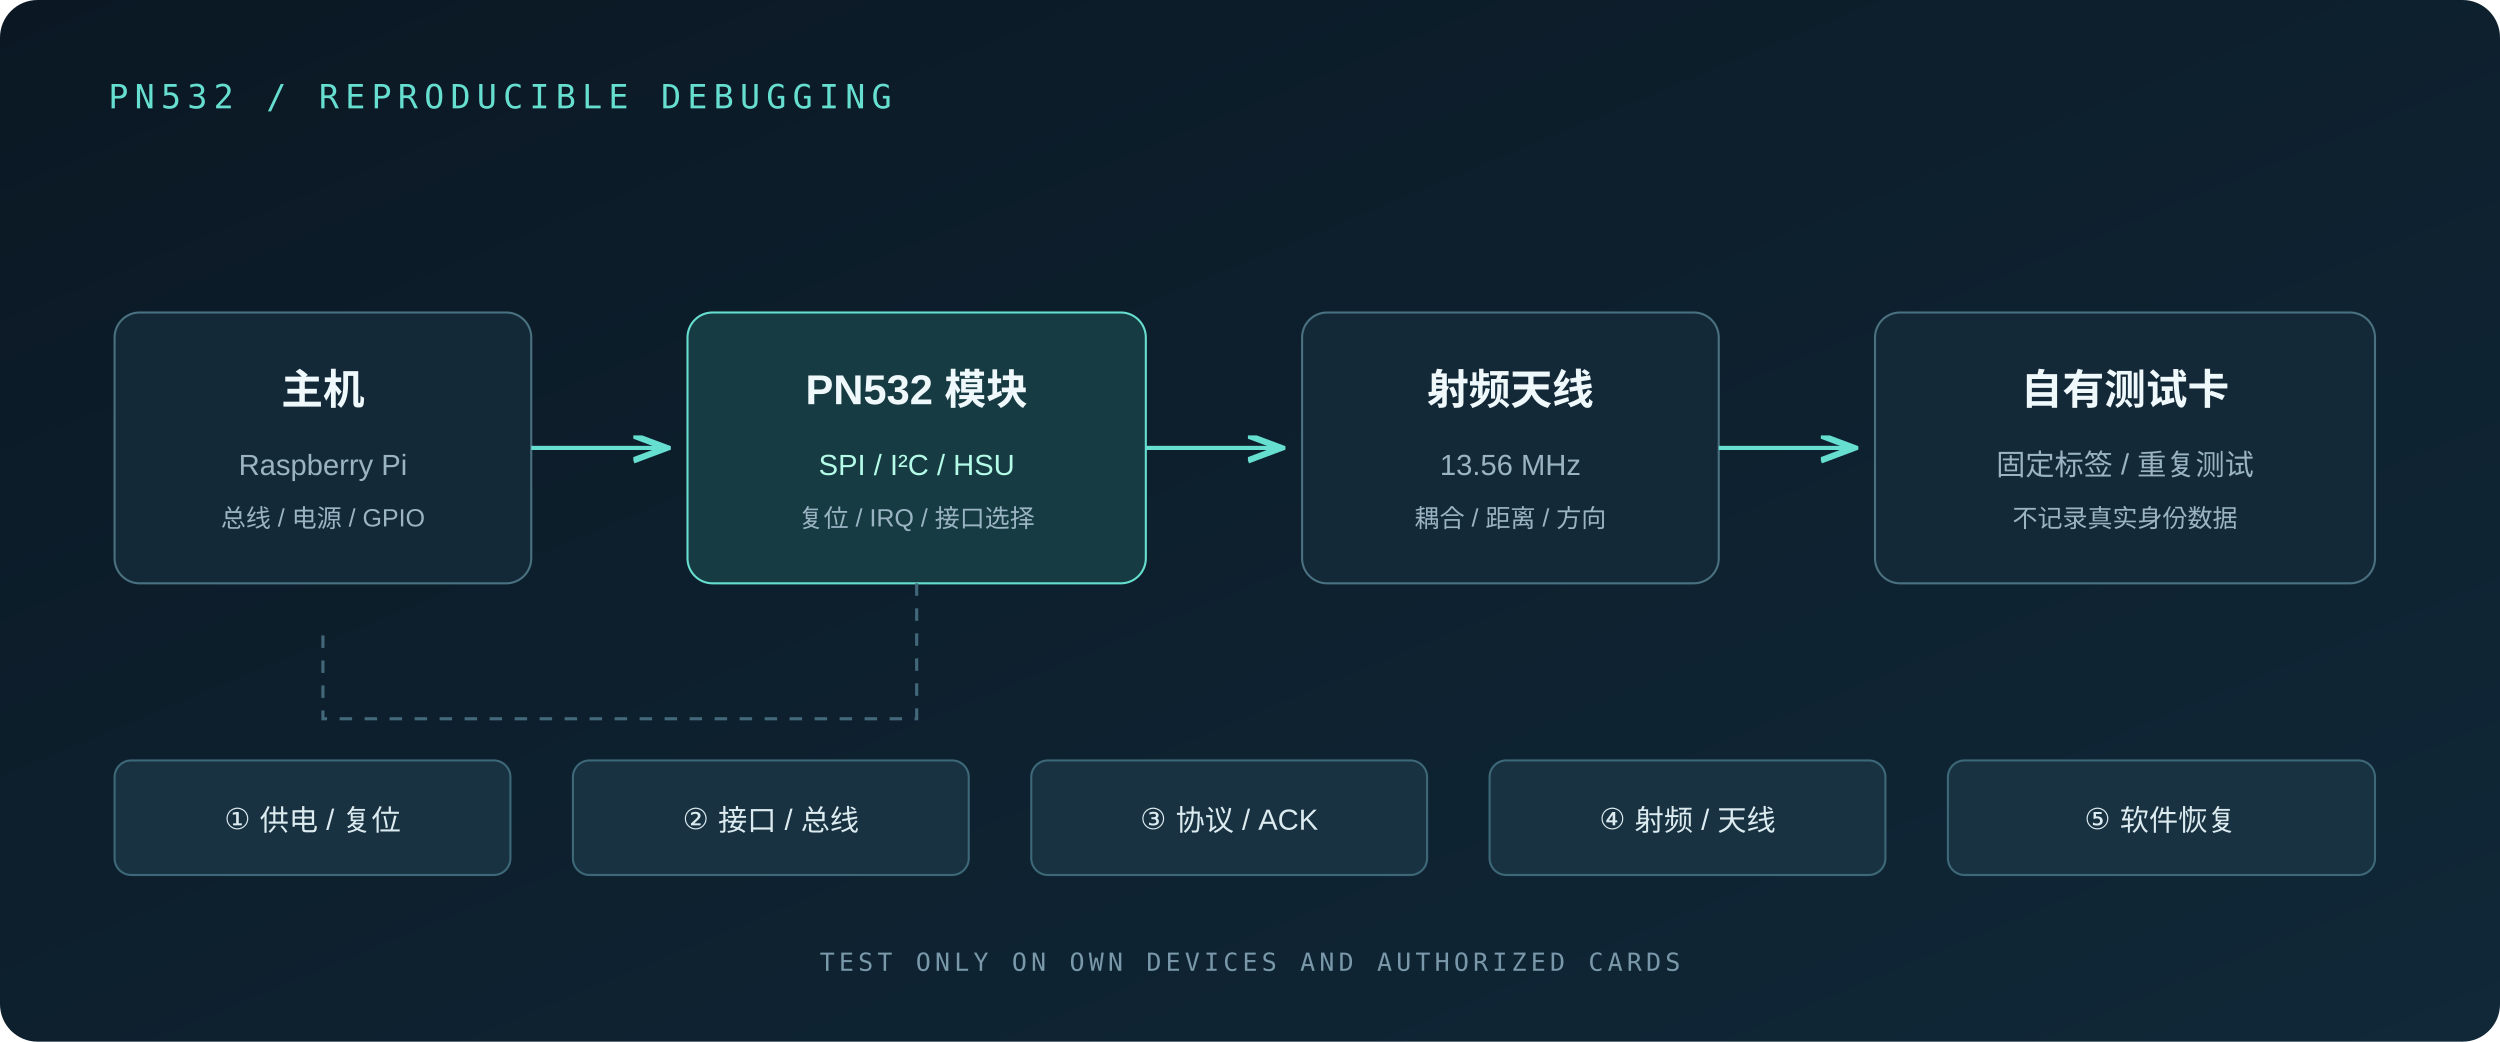
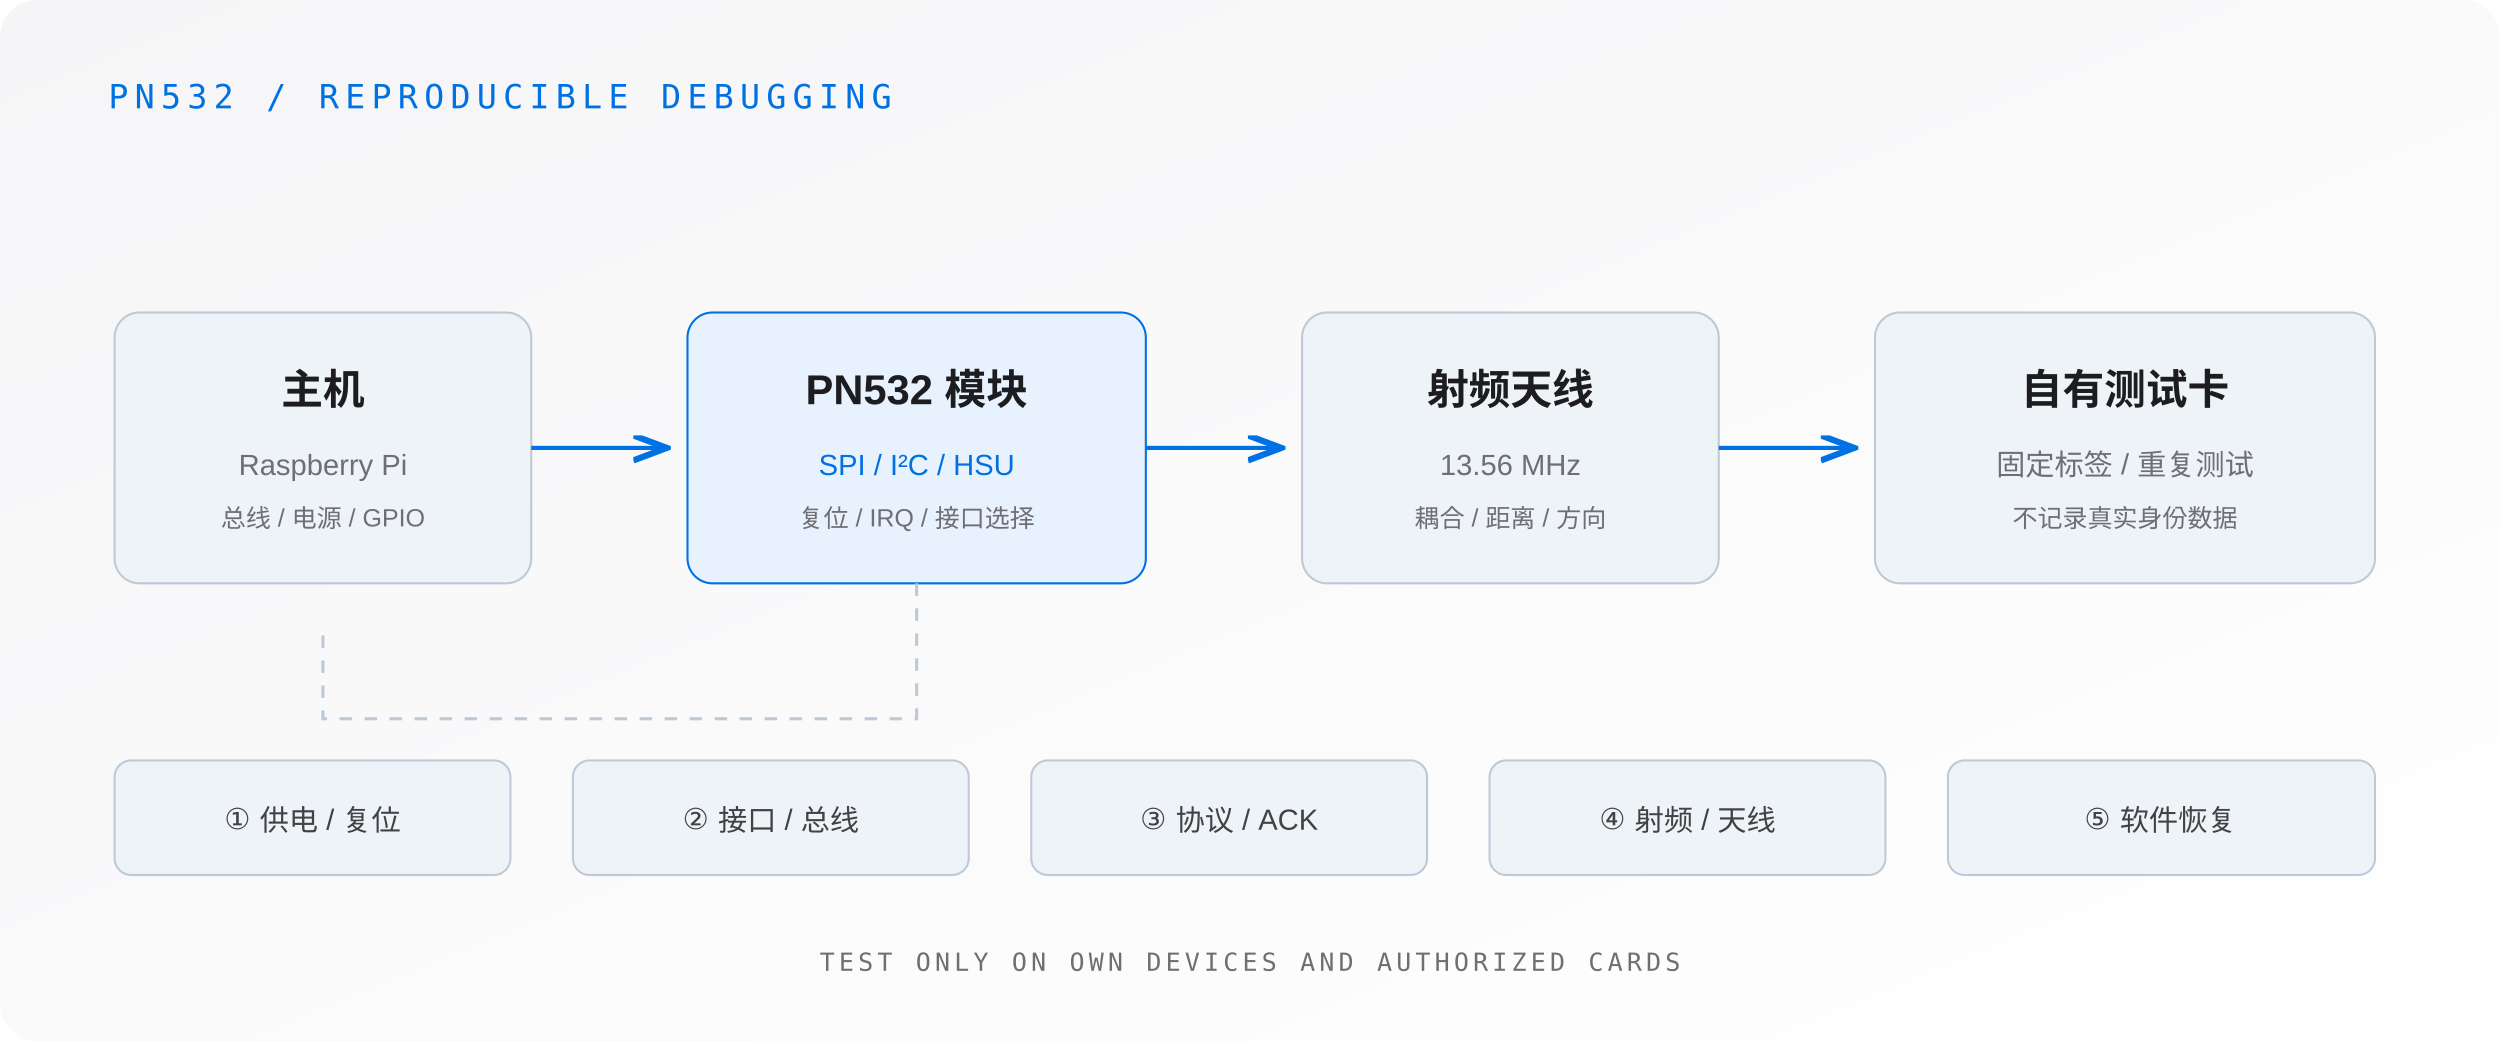
<svg xmlns="http://www.w3.org/2000/svg" viewBox="0 0 1200 500" role="img">
  <defs>
    <linearGradient id="bg" x2="1" y2="1">
-       <stop stop-color="#0b1824" />
-       <stop offset="1" stop-color="#102838" />
+       <stop stop-color="#f5f5f7" />
+       <stop offset="1" stop-color="#ffffff" />
    </linearGradient>
    <marker id="a" markerWidth="9" markerHeight="9" refX="8" refY="3" orient="auto">
-       <path d="M0 0L8 3L0 6" fill="none" stroke="#66dfd0" stroke-width="1.5" />
+       <path d="M0 0L8 3L0 6" fill="none" stroke="#0071e3" stroke-width="1.5" />
    </marker>
  </defs>
  <rect width="1200" height="500" rx="18" fill="url(#bg)" />
-   <text x="52" y="52" fill="#66dfd0" font-family="monospace" font-size="16" letter-spacing="3">PN532 / REPRODUCIBLE DEBUGGING</text>
+   <text x="52" y="52" fill="#0071e3" font-family="monospace" font-size="16" letter-spacing="3">PN532 / REPRODUCIBLE DEBUGGING</text>
  <g font-family="Arial,'Microsoft YaHei',sans-serif">
-     <rect x="55" y="150" width="200" height="130" rx="12" fill="#142938" stroke="#4a7180" />
-     <text x="155" y="194" text-anchor="middle" fill="#eff8fa" font-size="20" font-weight="700">主机</text>
-     <text x="155" y="228" text-anchor="middle" fill="#9ab4c3" font-size="14">Raspberry Pi</text>
-     <text x="155" y="253" text-anchor="middle" fill="#9ab4c3" font-size="12">总线 / 电源 / GPIO</text>
-     <path d="M255 215H320" stroke="#66dfd0" stroke-width="2" marker-end="url(#a)" />
-     <rect x="330" y="150" width="220" height="130" rx="12" fill="#173b43" stroke="#66dfd0" />
-     <text x="440" y="194" text-anchor="middle" fill="#eff8fa" font-size="20" font-weight="700">PN532 模块</text>
-     <text x="440" y="228" text-anchor="middle" fill="#b4fce8" font-size="14">SPI / I²C / HSU</text>
-     <text x="440" y="253" text-anchor="middle" fill="#9ab4c3" font-size="12">复位 / IRQ / 接口选择</text>
-     <path d="M550 215H615" stroke="#66dfd0" stroke-width="2" marker-end="url(#a)" />
-     <rect x="625" y="150" width="200" height="130" rx="12" fill="#142938" stroke="#4a7180" />
-     <text x="725" y="194" text-anchor="middle" fill="#eff8fa" font-size="20" font-weight="700">射频天线</text>
-     <text x="725" y="228" text-anchor="middle" fill="#9ab4c3" font-size="14">13.56 MHz</text>
-     <text x="725" y="253" text-anchor="middle" fill="#9ab4c3" font-size="12">耦合 / 距离 / 方向</text>
-     <path d="M825 215H890" stroke="#66dfd0" stroke-width="2" marker-end="url(#a)" />
-     <rect x="900" y="150" width="240" height="130" rx="12" fill="#142938" stroke="#4a7180" />
-     <text x="1020" y="194" text-anchor="middle" fill="#eff8fa" font-size="20" font-weight="700">自有测试卡</text>
-     <text x="1020" y="228" text-anchor="middle" fill="#9ab4c3" font-size="14">固定标签 / 重复测试</text>
-     <text x="1020" y="253" text-anchor="middle" fill="#9ab4c3" font-size="12">不记录真实身份数据</text>
-     <path d="M440 280V345H155V300" fill="none" stroke="#426879" stroke-width="1.5" stroke-dasharray="6 6" />
-     <g fill="#dcebef" font-size="14">
-       <rect x="55" y="365" width="190" height="55" rx="8" fill="#193242" stroke="#3d6878" />
+     <rect x="55" y="150" width="200" height="130" rx="12" fill="#eef3f8" stroke="#bdc9d7" />
+     <text x="155" y="194" text-anchor="middle" fill="#1d1d1f" font-size="20" font-weight="700">主机</text>
+     <text x="155" y="228" text-anchor="middle" fill="#6e6e73" font-size="14">Raspberry Pi</text>
+     <text x="155" y="253" text-anchor="middle" fill="#6e6e73" font-size="12">总线 / 电源 / GPIO</text>
+     <path d="M255 215H320" stroke="#0071e3" stroke-width="2" marker-end="url(#a)" />
+     <rect x="330" y="150" width="220" height="130" rx="12" fill="#e8f2ff" stroke="#0071e3" />
+     <text x="440" y="194" text-anchor="middle" fill="#1d1d1f" font-size="20" font-weight="700">PN532 模块</text>
+     <text x="440" y="228" text-anchor="middle" fill="#0071e3" font-size="14">SPI / I²C / HSU</text>
+     <text x="440" y="253" text-anchor="middle" fill="#6e6e73" font-size="12">复位 / IRQ / 接口选择</text>
+     <path d="M550 215H615" stroke="#0071e3" stroke-width="2" marker-end="url(#a)" />
+     <rect x="625" y="150" width="200" height="130" rx="12" fill="#eef3f8" stroke="#bdc9d7" />
+     <text x="725" y="194" text-anchor="middle" fill="#1d1d1f" font-size="20" font-weight="700">射频天线</text>
+     <text x="725" y="228" text-anchor="middle" fill="#6e6e73" font-size="14">13.56 MHz</text>
+     <text x="725" y="253" text-anchor="middle" fill="#6e6e73" font-size="12">耦合 / 距离 / 方向</text>
+     <path d="M825 215H890" stroke="#0071e3" stroke-width="2" marker-end="url(#a)" />
+     <rect x="900" y="150" width="240" height="130" rx="12" fill="#eef3f8" stroke="#bdc9d7" />
+     <text x="1020" y="194" text-anchor="middle" fill="#1d1d1f" font-size="20" font-weight="700">自有测试卡</text>
+     <text x="1020" y="228" text-anchor="middle" fill="#6e6e73" font-size="14">固定标签 / 重复测试</text>
+     <text x="1020" y="253" text-anchor="middle" fill="#6e6e73" font-size="12">不记录真实身份数据</text>
+     <path d="M440 280V345H155V300" fill="none" stroke="#bdc9d7" stroke-width="1.5" stroke-dasharray="6 6" />
+     <g fill="#424245" font-size="14">
+       <rect x="55" y="365" width="190" height="55" rx="8" fill="#eef3f8" stroke="#bdc9d7" />
      <text x="150" y="398" text-anchor="middle">① 供电 / 复位</text>
-       <rect x="275" y="365" width="190" height="55" rx="8" fill="#193242" stroke="#3d6878" />
+       <rect x="275" y="365" width="190" height="55" rx="8" fill="#eef3f8" stroke="#bdc9d7" />
      <text x="370" y="398" text-anchor="middle">② 接口 / 总线</text>
-       <rect x="495" y="365" width="190" height="55" rx="8" fill="#193242" stroke="#3d6878" />
+       <rect x="495" y="365" width="190" height="55" rx="8" fill="#eef3f8" stroke="#bdc9d7" />
      <text x="590" y="398" text-anchor="middle">③ 协议 / ACK</text>
-       <rect x="715" y="365" width="190" height="55" rx="8" fill="#193242" stroke="#3d6878" />
+       <rect x="715" y="365" width="190" height="55" rx="8" fill="#eef3f8" stroke="#bdc9d7" />
      <text x="810" y="398" text-anchor="middle">④ 射频 / 天线</text>
-       <rect x="935" y="365" width="205" height="55" rx="8" fill="#193242" stroke="#3d6878" />
+       <rect x="935" y="365" width="205" height="55" rx="8" fill="#eef3f8" stroke="#bdc9d7" />
      <text x="1037" y="398" text-anchor="middle">⑤ 软件恢复</text>
    </g>
  </g>
-   <text x="600" y="466" text-anchor="middle" fill="#7998aa" font-family="monospace" font-size="12" letter-spacing="2">TEST ONLY ON OWN DEVICES AND AUTHORIZED CARDS</text>
+   <text x="600" y="466" text-anchor="middle" fill="#6e6e73" font-family="monospace" font-size="12" letter-spacing="2">TEST ONLY ON OWN DEVICES AND AUTHORIZED CARDS</text>
</svg>
